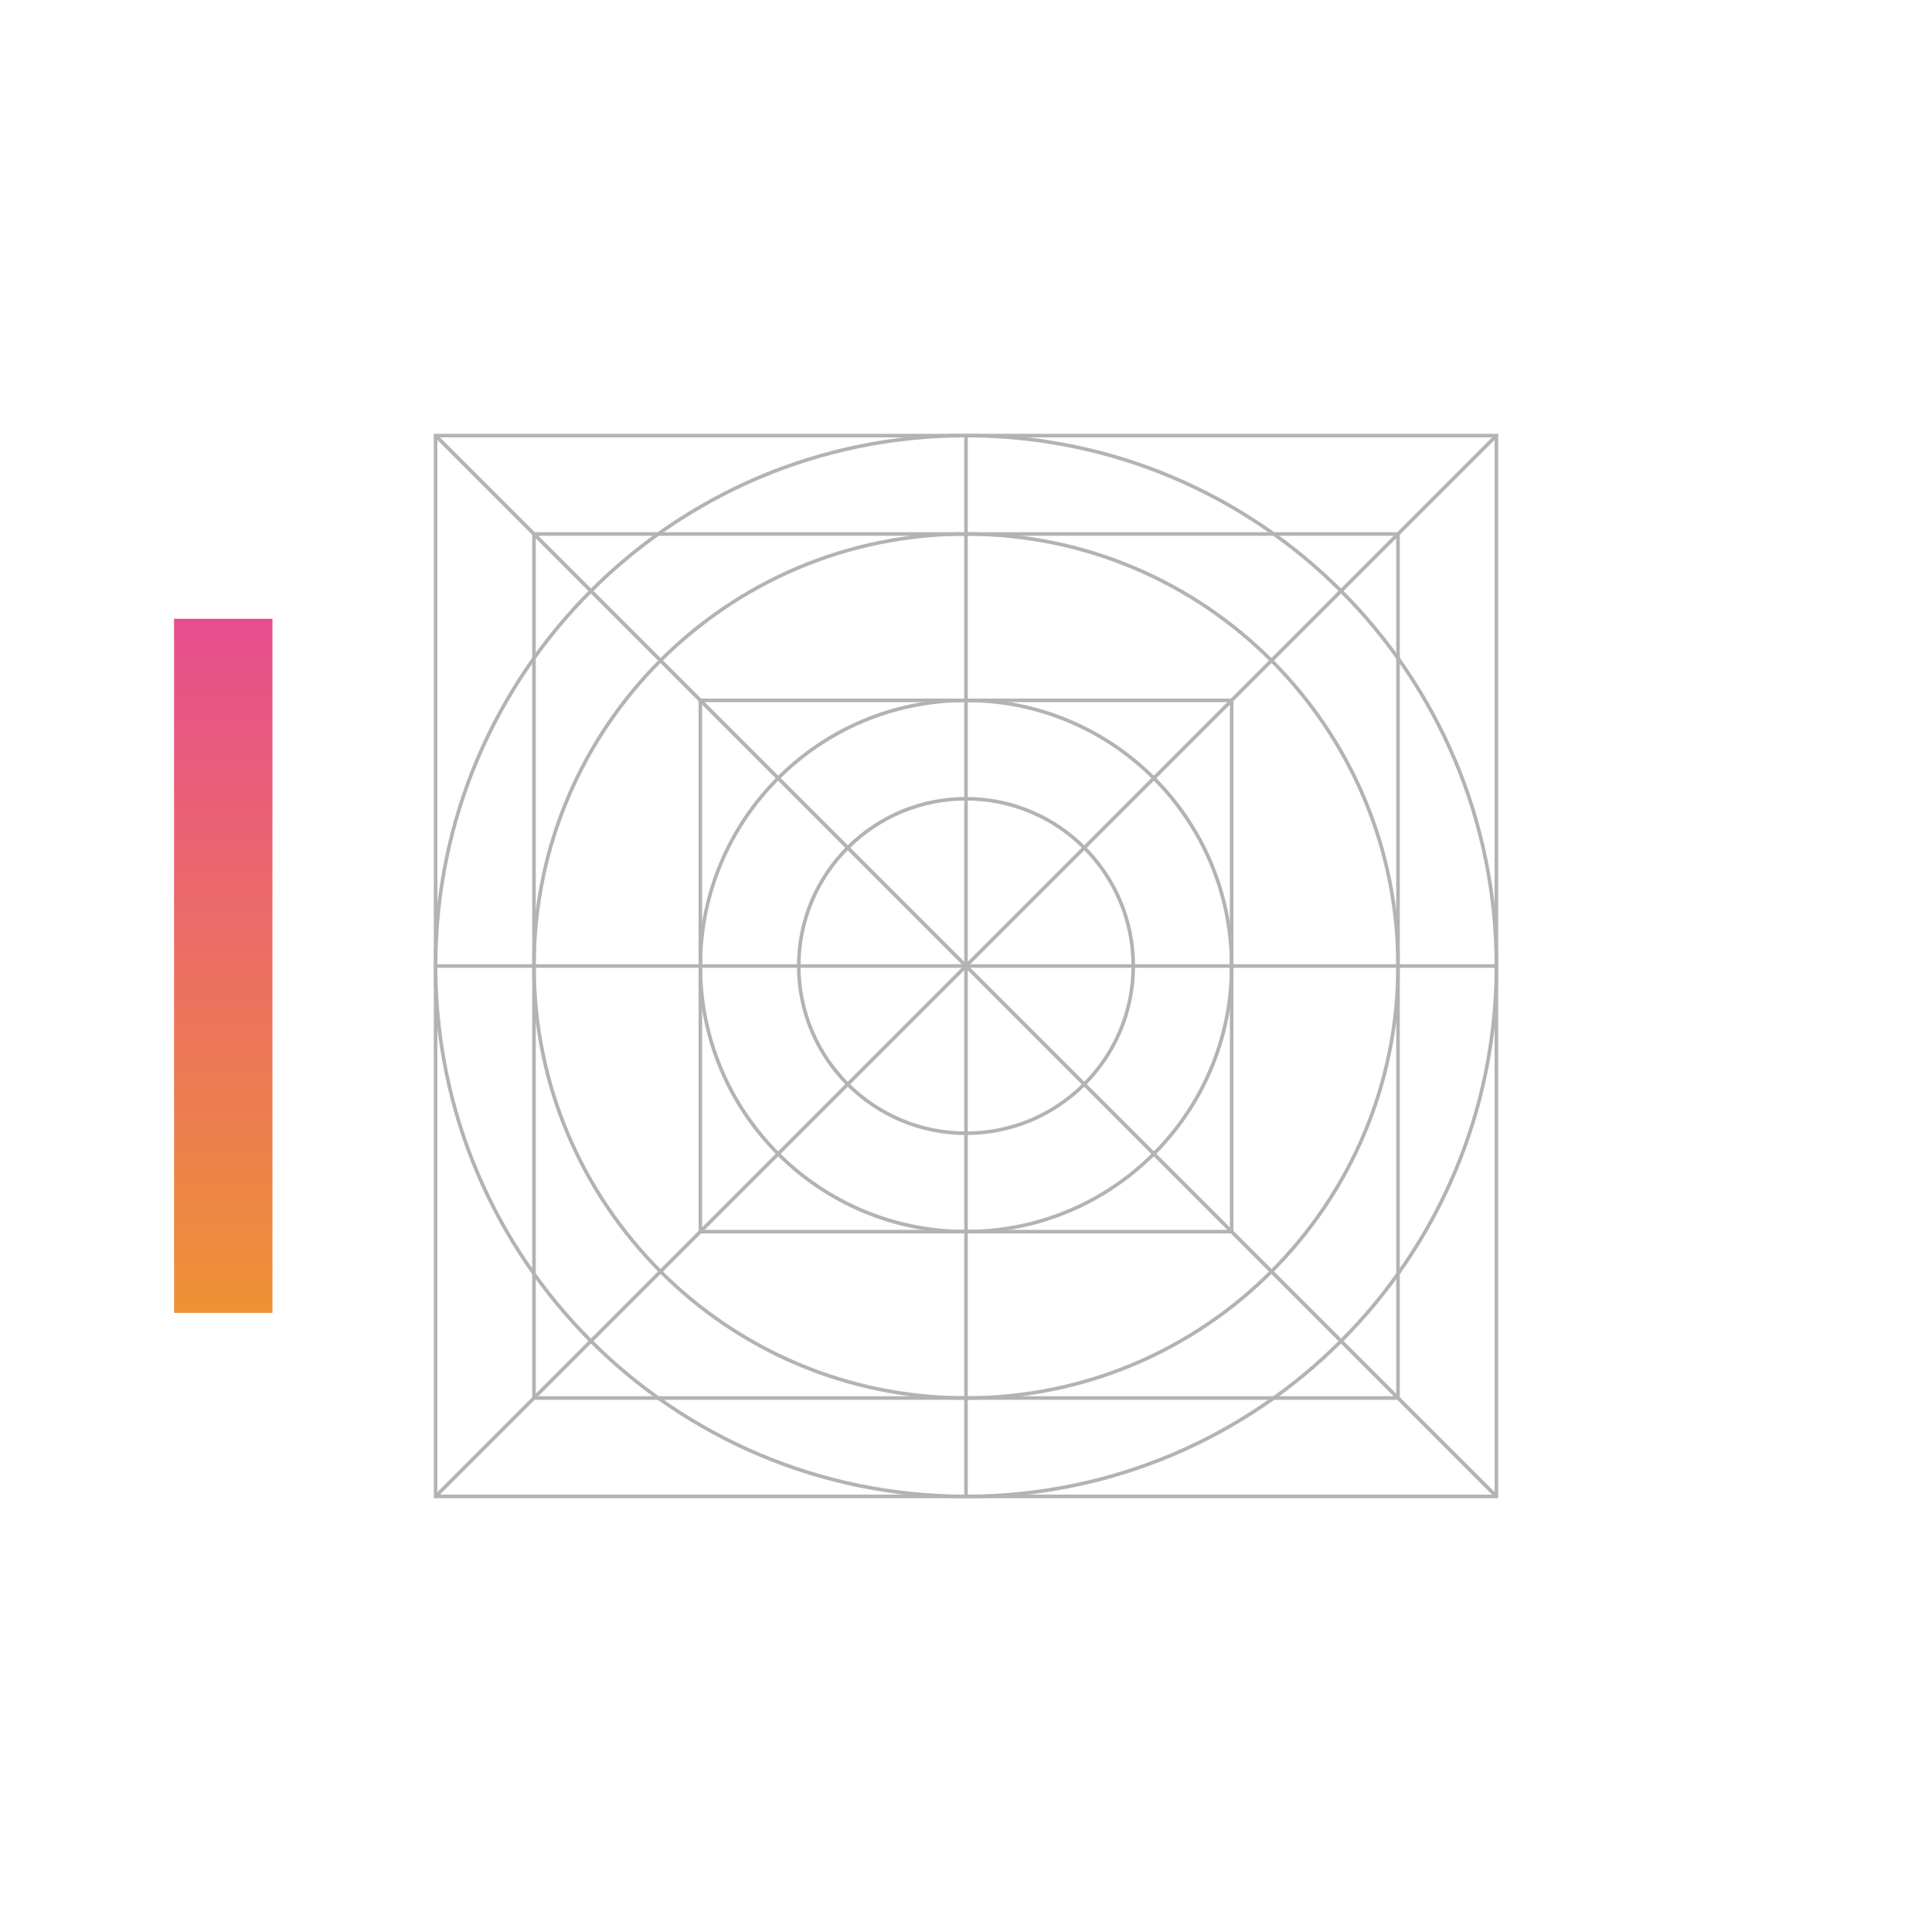
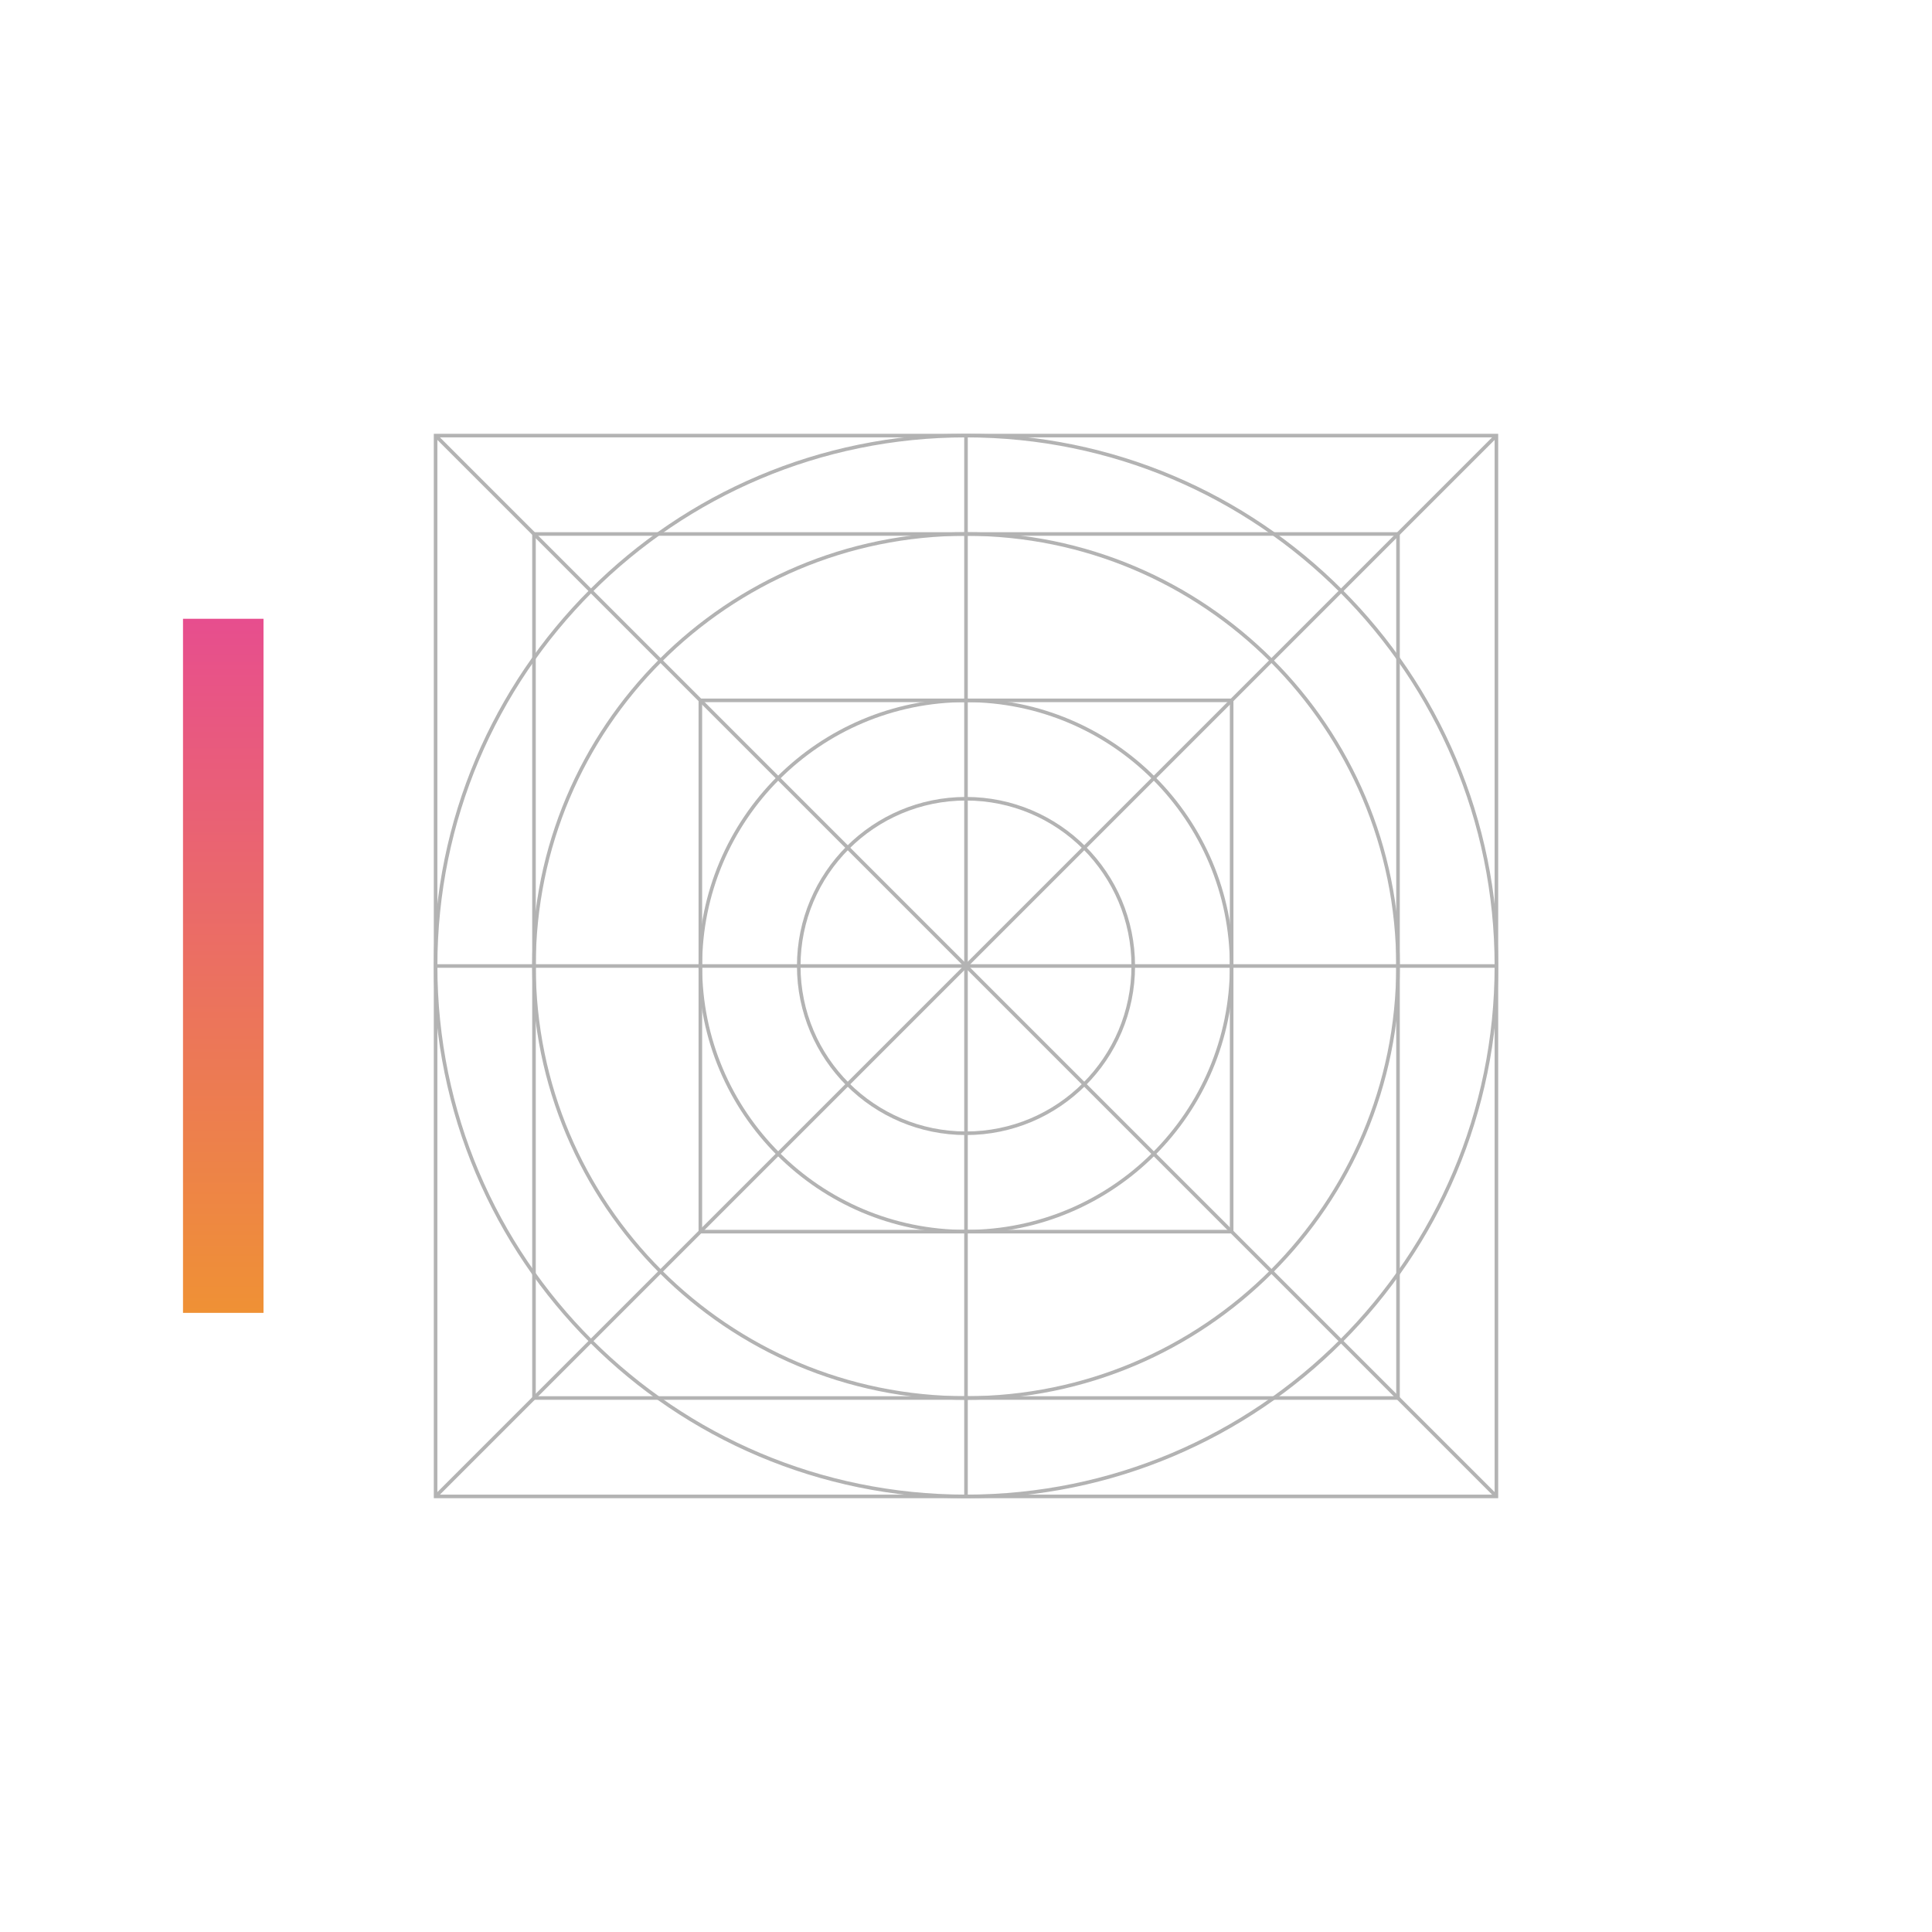
<svg xmlns="http://www.w3.org/2000/svg" version="1.1" id="Layer_1" x="0px" y="0px" viewBox="0 0 1080 1080" style="enable-background:new 0 0 1080 1080;" xml:space="preserve">
  <style type="text/css">
- 	.st0{fill:none;stroke:url(#SVGID_1_);stroke-width:55;stroke-miterlimit:10;}
- 	.st1{fill-rule:evenodd;clip-rule:evenodd;fill:none;stroke:#B3B3B3;stroke-width:2;stroke-miterlimit:10;}
- 	.st2{fill:none;stroke:#B3B3B3;stroke-width:2;stroke-miterlimit:10;}
+ 	.st0{fill:none;stroke:url(#SVGID_1_);stroke-width:45;stroke-miterlimit:10;}
+ 	.st1{fill:none;stroke:#B3B3B3;stroke-width:2;stroke-miterlimit:10;}
</style>
-   <linearGradient id="SVGID_1_" gradientUnits="userSpaceOnUse" x1="124.79" y1="733.946" x2="124.79" y2="345.948">
+   <linearGradient id="SVGID_1_" gradientUnits="userSpaceOnUse" x1="124.8" y1="346.1" x2="124.8" y2="734.1" gradientTransform="matrix(1 0 0 -1 0 1080)">
    <stop offset="0" style="stop-color:#EF9135" />
    <stop offset="1" style="stop-color:#E74E8E" />
  </linearGradient>
  <path class="st0" d="M124.8,345.9v388" />
  <g>
    <circle class="st1" cx="540" cy="540" r="93.5" />
    <circle class="st1" cx="540" cy="540" r="148.5" />
    <circle class="st1" cx="540" cy="540" r="296.5" />
    <circle class="st1" cx="540" cy="540" r="241.5" />
    <rect x="243.5" y="243.5" class="st1" width="593" height="593" />
-     <line class="st2" x1="540" y1="243" x2="540" y2="837" />
-     <line class="st2" x1="837" y1="540" x2="243" y2="540" />
-     <line class="st2" x1="836.5" y1="243.5" x2="243.5" y2="836.5" />
-     <line class="st2" x1="243.5" y1="243.5" x2="836.5" y2="836.5" />
+     <line class="st1" x1="540" y1="243" x2="540" y2="837" />
+     <line class="st1" x1="837" y1="540" x2="243" y2="540" />
+     <line class="st1" x1="836.5" y1="243.5" x2="243.5" y2="836.5" />
+     <line class="st1" x1="243.5" y1="243.5" x2="836.5" y2="836.5" />
    <rect x="298.5" y="298.5" class="st1" width="483" height="483" />
    <rect x="391.5" y="391.5" class="st1" width="297" height="297" />
  </g>
</svg>
